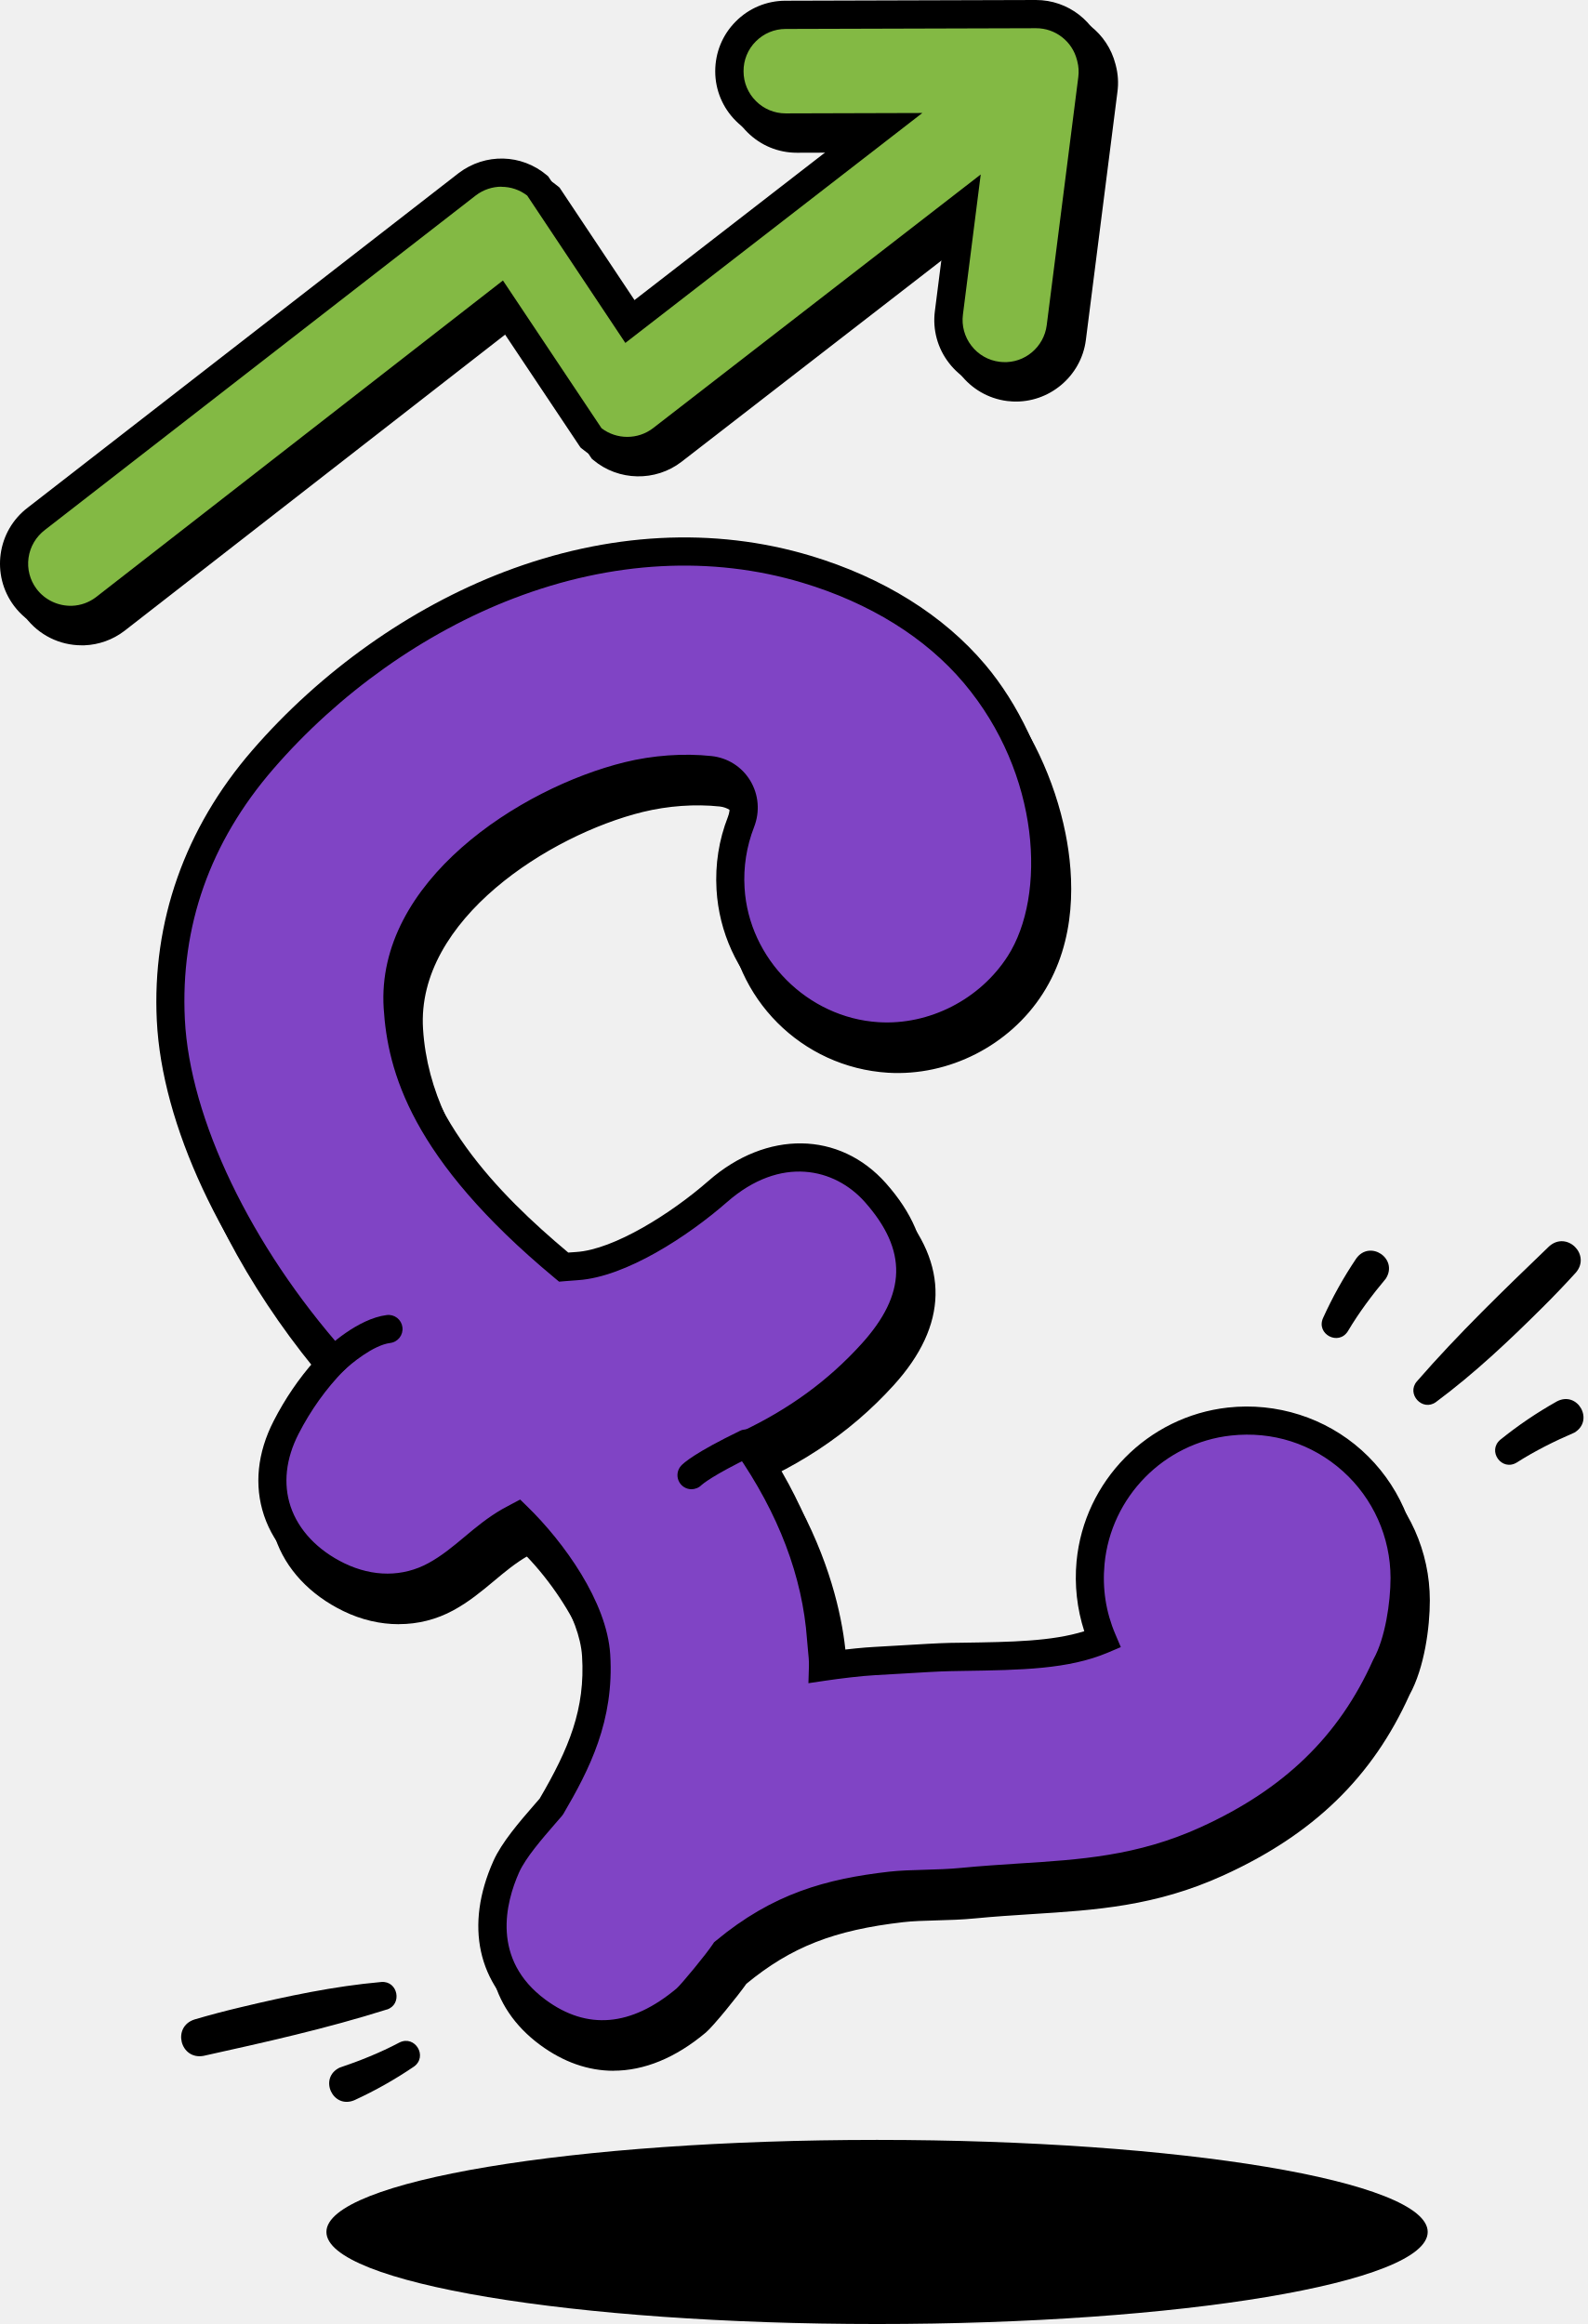
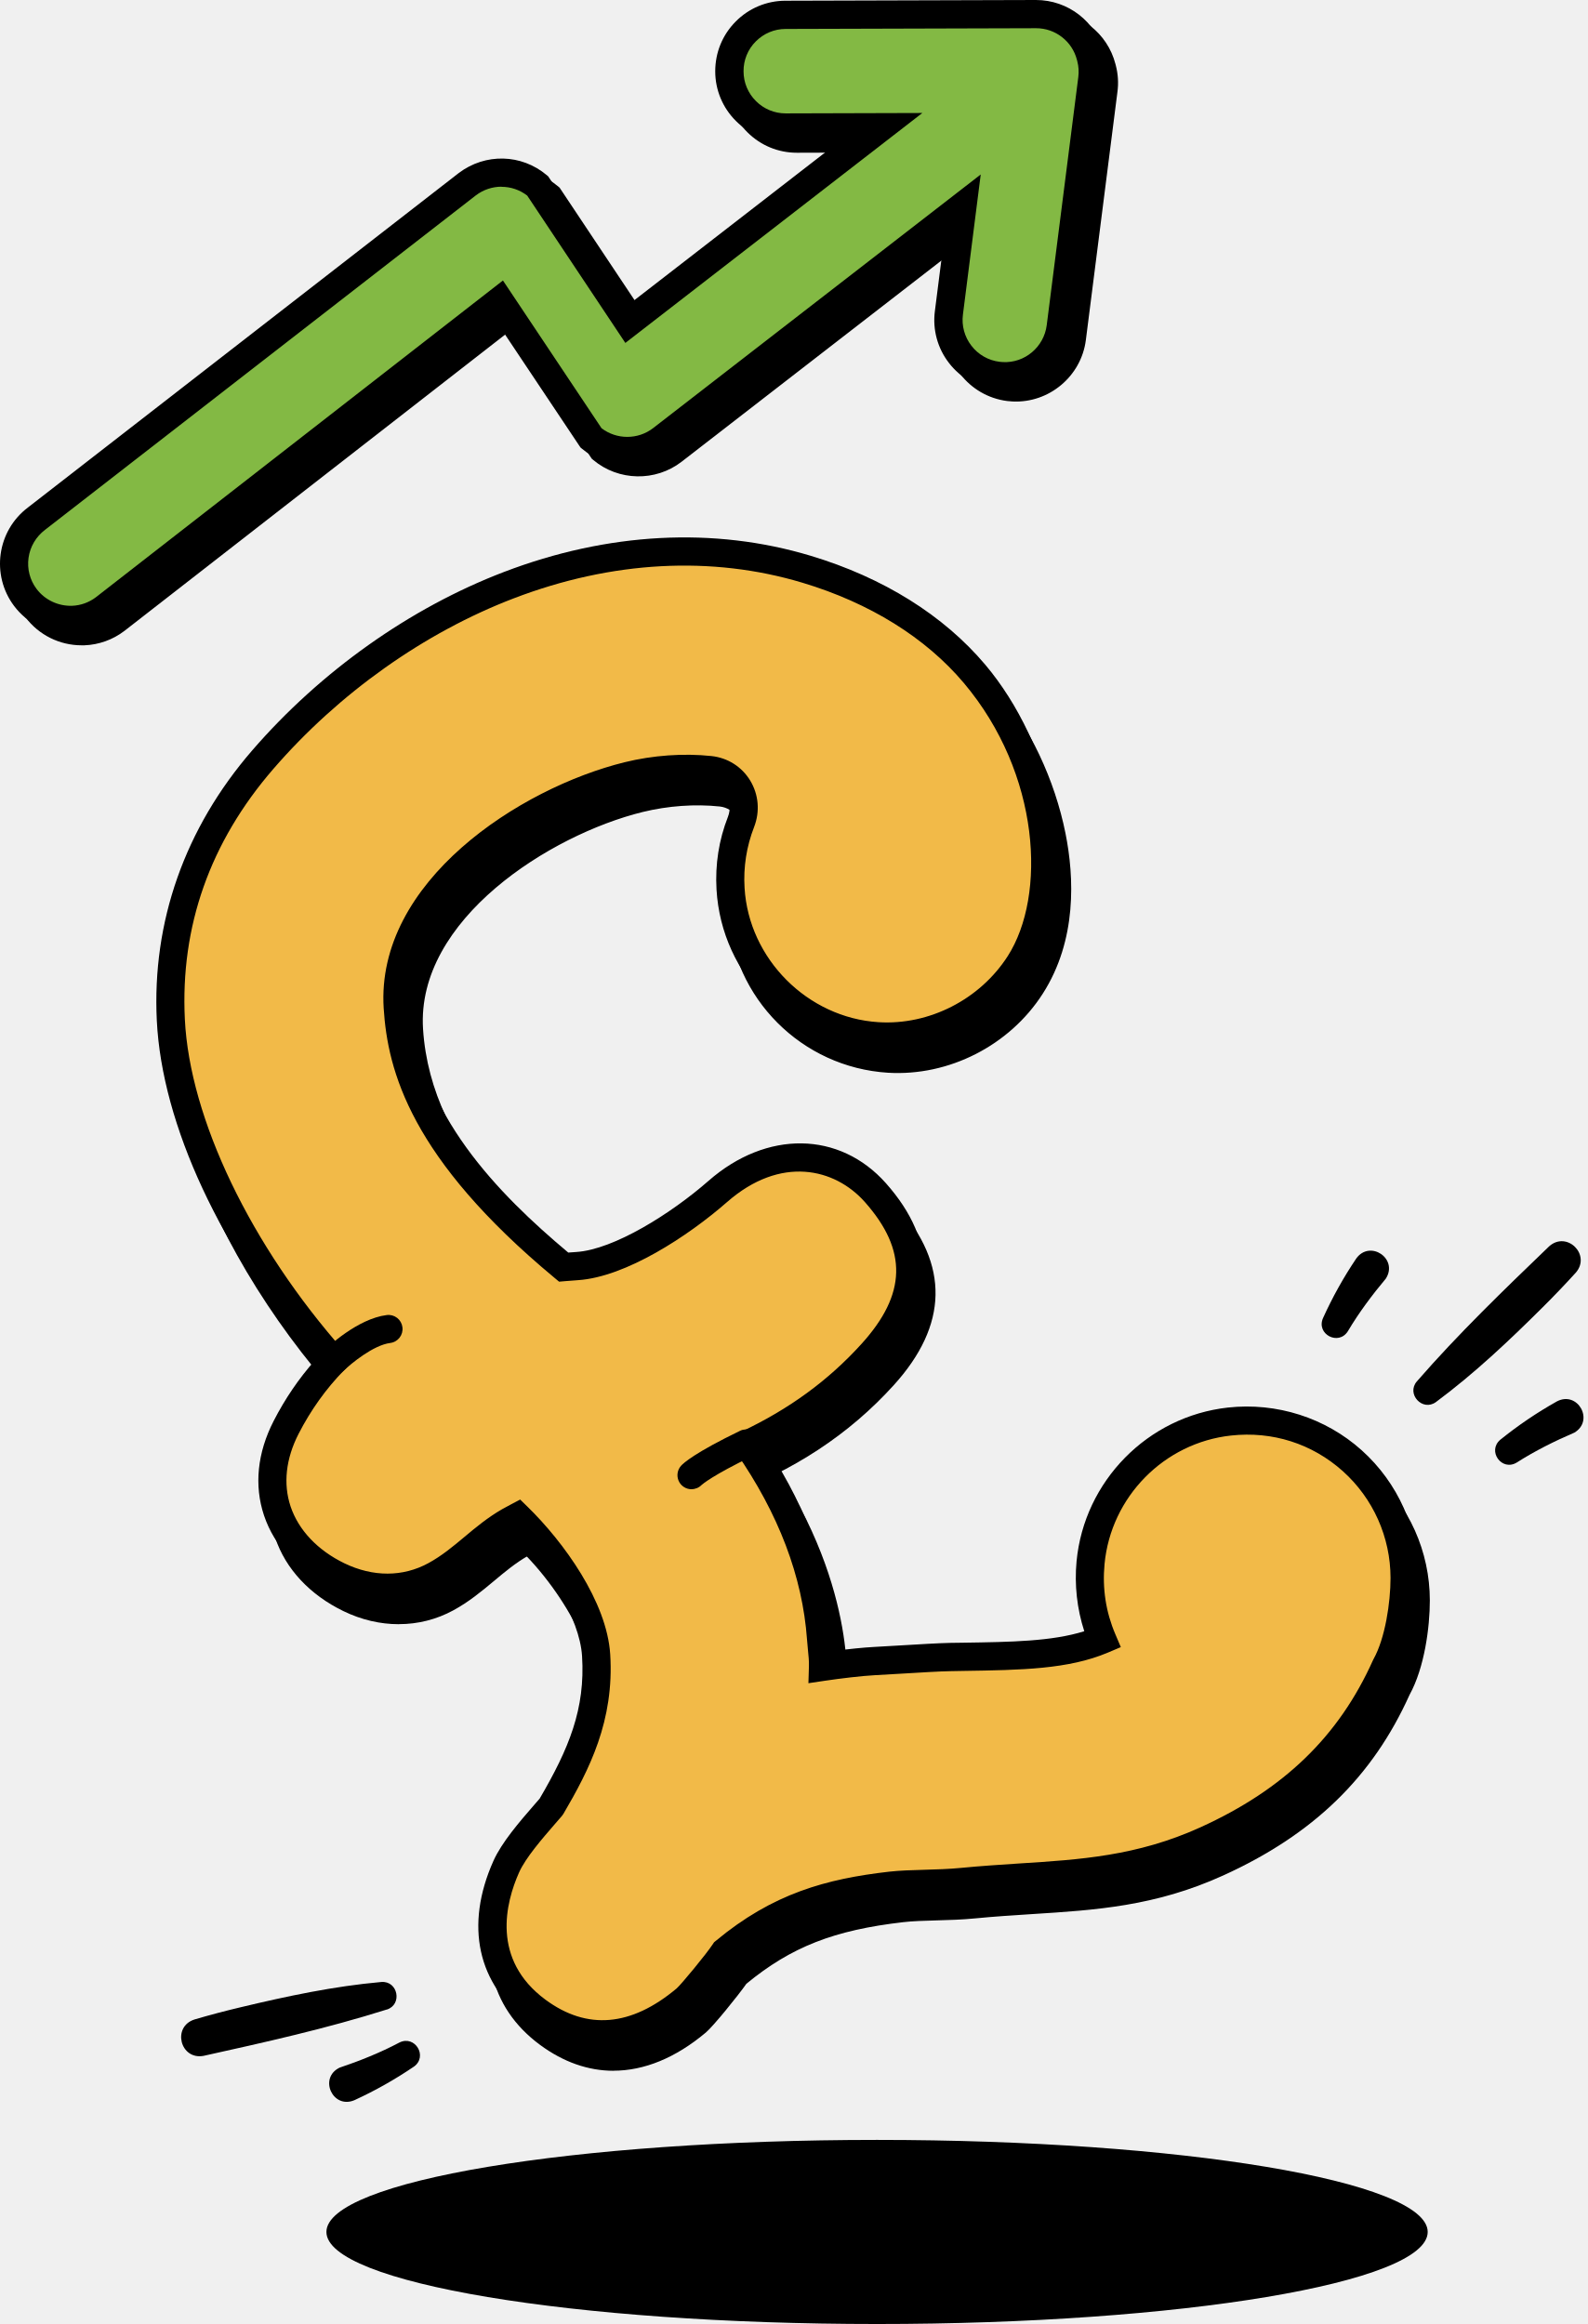
<svg xmlns="http://www.w3.org/2000/svg" width="282" height="413" fill="none" viewBox="0 0 282 413">
  <path fill="#000" d="M253.679 396.642c0-9.034-43.803-16.358-97.84-16.358s-97.84 7.324-97.84 16.358 43.802 16.359 97.84 16.359c54.037 0 97.84-7.324 97.84-16.359" />
  <path fill="#000" d="m195.829 12.247-.06-.24a10.01 10.01 0 0 0-9.715-7.514l-44.473.13c-5.522.02-9.995 4.512-9.975 10.035s4.513 10.005 10.035 9.975l16.889-.05L113.707 59.3 97.539 35.028a10.005 10.005 0 0 0-12.466-.32l-76.6 59.47c-4.412 3.332-5.282 9.605-1.95 14.018a10 10 0 0 0 8.364 3.972 9.9 9.9 0 0 0 5.643-2.011l70.236-54.668 16.238 24.332a10 10 0 0 0 12.556.25l53.427-41.381-2.401 18.9c-.7 5.482 3.182 10.495 8.665 11.185.26.03.51.06.77.07 5.173.26 9.755-3.511 10.415-8.734l5.613-44.113c.16-1.25.08-2.53-.24-3.751z" />
  <path fill="#000" d="M14.517 114.679a12.48 12.48 0 0 1-9.985-4.973 12.4 12.4 0 0 1-2.402-9.265 12.4 12.4 0 0 1 4.853-8.254l76.569-59.45c4.712-3.552 11.115-3.392 15.608.38l.27.23.2.3 14.678 22.031 36.898-28.564-9.544.03h-.07c-3.302 0-6.414-1.28-8.775-3.622a12.42 12.42 0 0 1-3.702-8.844c-.02-6.894 5.573-12.527 12.466-12.547l44.473-.13h.04a12.49 12.49 0 0 1 12.106 9.395l.06.23c.401 1.54.501 3.112.291 4.692l-5.613 44.113c-.821 6.443-6.554 11.236-13.027 10.915-.32-.02-.63-.04-.95-.08-6.844-.87-11.706-7.143-10.836-13.987l1.641-12.906-48.655 37.679c-4.622 3.582-11.226 3.452-15.698-.31l-.27-.23L90.195 59.12l-68.114 53.017a12.5 12.5 0 0 1-7.084 2.542zm76.589-79.501a7.55 7.55 0 0 0-4.523 1.52L10.014 96.15c-1.62 1.23-2.661 2.992-2.931 4.973a7.48 7.48 0 0 0 1.44 5.562c1.481 1.961 3.853 3.062 6.284 2.982a7.45 7.45 0 0 0 4.232-1.511l72.337-56.299 17.519 26.254c2.681 2.05 6.473 2.06 9.164-.02l58.21-45.073-3.161 24.893c-.521 4.102 2.391 7.874 6.493 8.394.19.02.38.04.58.05 3.922.21 7.324-2.681 7.814-6.544l5.613-44.112c.12-.95.06-1.891-.17-2.811l-.06-.23a7.5 7.5 0 0 0-7.264-5.643h-.02l-44.472.13c-4.133.01-7.494 3.391-7.484 7.524a7.43 7.43 0 0 0 2.221 5.312 7.42 7.42 0 0 0 5.253 2.171h.04l24.252-.07-52.767 40.861L95.698 36.76a7.45 7.45 0 0 0-4.562-1.561z" />
  <path fill="#83B944" d="m193.828 10.246-.06-.24a10.01 10.01 0 0 0-9.715-7.514l-44.473.13c-5.522.02-9.995 4.512-9.975 10.035s4.513 10.005 10.036 9.975l16.888-.05L111.706 57.3 95.538 33.027a10.005 10.005 0 0 0-12.466-.32l-76.6 59.47c-4.412 3.332-5.282 9.605-1.95 14.017a10 10 0 0 0 8.364 3.973 9.9 9.9 0 0 0 5.643-2.012l70.236-54.667 16.238 24.332a10 10 0 0 0 12.556.25l53.428-41.381-2.402 18.9c-.7 5.482 3.182 10.495 8.665 11.185.26.03.51.06.77.07 5.173.26 9.755-3.511 10.415-8.734l5.613-44.113c.16-1.25.08-2.53-.24-3.751z" />
  <path fill="#000" d="M12.516 112.678a12.53 12.53 0 0 1-9.996-4.973c-4.152-5.503-3.061-13.357 2.442-17.519l76.569-59.45c4.712-3.552 11.115-3.392 15.608.38l.27.23.2.3 14.678 22.031 36.888-28.564-9.545.03h-.07a12.36 12.36 0 0 1-8.774-3.622 12.42 12.42 0 0 1-3.702-8.844c0-3.342 1.281-6.484 3.642-8.855A12.42 12.42 0 0 1 139.56.13L184.033 0h.04a12.49 12.49 0 0 1 12.106 9.395l.06.23c.401 1.54.501 3.121.301 4.692l-5.613 44.113c-.821 6.443-6.554 11.236-13.027 10.915-.32-.02-.63-.04-.96-.08a12.4 12.4 0 0 1-8.315-4.752 12.4 12.4 0 0 1-2.511-9.235l1.641-12.906L119.1 80.05c-4.622 3.582-11.226 3.452-15.698-.31l-.27-.23-.2-.3-14.748-22.092-68.115 53.017a12.5 12.5 0 0 1-7.083 2.542zm76.589-79.501a7.55 7.55 0 0 0-4.523 1.52L8.013 94.149c-1.62 1.23-2.661 2.992-2.941 4.973a7.45 7.45 0 0 0 1.44 5.552c1.481 1.961 3.843 3.052 6.284 2.982a7.5 7.5 0 0 0 4.232-1.511l72.337-56.299L106.884 76.1c2.681 2.05 6.473 2.06 9.164-.02l58.21-45.073-3.161 24.893a7.46 7.46 0 0 0 1.51 5.542 7.44 7.44 0 0 0 4.983 2.852c.19.02.38.04.58.05 3.912.22 7.324-2.682 7.814-6.544l5.613-44.112a7.4 7.4 0 0 0-.18-2.811l-.06-.23a7.49 7.49 0 0 0-7.264-5.633h-.02l-44.473.13c-2.001 0-3.881.79-5.302 2.21a7.4 7.4 0 0 0-2.181 5.313 7.43 7.43 0 0 0 2.221 5.313 7.42 7.42 0 0 0 5.252 2.171h.04l24.253-.07-52.767 40.861-17.439-26.183a7.45 7.45 0 0 0-4.562-1.561z" />
  <path fill="#000" d="M251.588 284.425c0-16.488-14.268-29.645-31.136-27.794-13.027 1.431-23.442 12.036-24.673 25.083-.46 4.882.34 9.535 2.101 13.667-7.033 2.971-15.638 2.901-27.014 3.091-3.011.05-9.534.51-13.426.711-2.582.13-6.464.61-9.195 1.02.05-1.621-.22-3.252-.35-5.032-1.741-24.183-18.82-45.164-36.229-58.45-19.13-14.598-37.539-30.886-38.99-53.698-1.33-20.93 23.172-36.759 40.911-41.131 4.532-1.12 9.675-1.571 14.578-1.04 4.462.48 7.143 5.032 5.502 9.214a27.85 27.85 0 0 0-1.861 11.866c.821 13.968 12.177 25.363 26.144 26.224 9.995.62 19.82-4.472 25.223-12.887 9.735-15.177 2.811-38.679-8.014-51.506-7.714-9.145-18.49-15.168-29.836-18.59-35.528-10.685-73.357 6.924-96.649 33.848-11.346 13.106-17.189 28.835-16.328 46.253 1.41 28.515 26.623 65.484 55.318 83.203 8.124 5.022 19.59 19.14 20.25 29.685s-2.911 18.289-7.984 26.944c-2.581 3.021-6.433 7.173-7.974 10.635-4.312 9.635-3.162 19.27 5.493 25.663 8.654 6.394 17.829 5.083 26.393-2.101 1.051-.88 5.753-6.623 6.934-8.434 9.085-7.564 17.619-10.375 29.485-11.746 3.522-.4 8.424-.24 12.696-.67 15.208-1.511 28.205-.531 43.353-7.414 14.007-6.363 25.012-15.548 31.926-30.966 2.261-4.032 3.342-10.695 3.342-15.648z" />
  <path fill="#000" d="M109.015 367.999c-4.482 0-8.895-1.531-13.047-4.593-9.135-6.743-11.426-17.209-6.293-28.704 1.48-3.312 4.662-6.974 7.214-9.916.35-.4.68-.79 1-1.16 5.223-8.925 8.124-15.958 7.534-25.323-.47-7.504-9.085-21.541-19.07-27.714-29.735-18.36-55.078-56.589-56.499-85.204-.87-17.609 4.983-34.207 16.93-48.014 12.185-14.087 28.073-25.353 44.732-31.726 18.459-7.064 37.309-8.065 54.528-2.882 12.876 3.872 23.602 10.575 31.026 19.37 5.883 6.984 10.355 16.448 12.256 25.993 1.541 7.714 2.081 18.92-4.052 28.475-5.893 9.194-16.669 14.687-27.484 14.037-15.338-.951-27.584-13.227-28.485-28.565-.26-4.462.42-8.814 2.031-12.926.501-1.291.39-2.692-.31-3.842a4.2 4.2 0 0 0-3.131-1.981c-4.373-.47-9.235-.12-13.718.98-16.458 4.062-40.24 19.12-39.01 38.55 1.411 22.161 20.361 38.39 38.01 51.866 31.386 23.963 36.469 50.126 37.199 60.261.04.571.1 1.111.15 1.651.02.24.05.47.07.71 2.231-.29 4.763-.56 6.694-.66 1.32-.07 2.951-.17 4.642-.27 3.362-.2 6.833-.41 8.874-.45l2.192-.03c8.744-.13 15.878-.25 21.641-2.041a31 31 0 0 1-1.371-12.417c1.351-14.277 12.656-25.763 26.894-27.334 8.654-.95 17.328 1.811 23.762 7.584a30.5 30.5 0 0 1 10.135 22.692c0 4.732-.941 11.946-3.602 16.768-6.593 14.638-17.119 24.843-33.137 32.117-12.036 5.473-22.671 6.143-33.917 6.853-3.312.21-6.724.431-10.225.771-2.222.22-4.543.29-6.794.35-2.161.06-4.212.12-5.863.31-12.326 1.421-19.93 4.392-27.904 10.956-1.461 2.091-5.893 7.563-7.194 8.654-5.383 4.522-10.965 6.794-16.438 6.794zm14.587-263.485c-9.955 0-20.17 1.941-30.285 5.813-15.908 6.083-31.086 16.859-42.742 30.325-11.246 12.997-16.538 27.965-15.718 44.493 1.35 27.174 25.633 63.593 54.128 81.202 8.444 5.212 20.69 19.78 21.431 31.656.74 11.816-3.712 20.49-8.325 28.364l-.26.36q-.555.646-1.17 1.351c-2.342 2.692-5.253 6.043-6.424 8.675-2.4 5.382-4.992 15.477 4.693 22.631 7.383 5.453 15.217 4.773 23.292-2.001.81-.7 5.322-6.163 6.443-7.884l.21-.32.29-.24c10.145-8.445 19.65-11.026 30.806-12.307 1.871-.21 4.022-.28 6.293-.34 2.161-.06 4.402-.13 6.443-.33 3.582-.35 7.044-.57 10.396-.79 10.785-.681 20.96-1.321 32.166-6.414 14.868-6.753 24.623-16.188 30.686-29.705l.1-.2c2.071-3.702 3.021-10.075 3.021-14.427a25.53 25.53 0 0 0-8.474-18.97c-5.463-4.892-12.526-7.144-19.88-6.333-11.886 1.301-21.331 10.905-22.462 22.832-.41 4.332.231 8.524 1.911 12.456l.981 2.311-2.311.981c-7.024 2.961-15.288 3.091-25.763 3.251l-2.182.04c-1.931.03-5.502.25-8.654.441-1.711.1-3.352.2-4.682.27-2.452.13-6.264.59-8.945.99l-2.961.44.09-2.991c.03-.931-.07-1.931-.18-2.992a48 48 0 0 1-.161-1.791c-.68-9.454-5.482-33.917-35.248-56.639-18.529-14.147-38.43-31.266-39.97-55.528-1.43-22.521 24.162-39.12 42.802-43.722 5.022-1.241 10.515-1.631 15.448-1.101 2.881.31 5.383 1.901 6.873 4.352 1.511 2.502 1.771 5.503.691 8.255a25.4 25.4 0 0 0-1.691 10.805c.74 12.607 11.195 23.092 23.802 23.872 9.025.551 18.029-4.052 22.962-11.746 6.883-10.735 5.853-32.346-7.814-48.544-6.794-8.055-16.699-14.208-28.645-17.8-6.773-2.041-13.827-3.051-21.011-3.051" />
  <path fill="#000" d="M128.054 263.516c-6.363 2.371-13.066 4.062-19.93 5.283-5.433.97-10.575 2.641-15.628 5.563-4.912 2.841-8.154 6.883-13.146 9.614-5.463 2.982-11.696 2.772-17.23.081-10.254-4.973-14.957-15.338-9.284-26.384 10.095-19.67 29.135-27.214 51.726-28.685 8.045-.53 18.99-8.004 24.983-13.256 8.705-7.624 20.331-8.445 28.004.21 7.674 8.654 9.085 17.859-.62 28.554-8.144 8.975-18.029 14.978-28.875 19.02" />
  <path fill="#000" d="M70.855 288.638c-3.281 0-6.633-.77-9.825-2.321-5.983-2.901-10.295-7.524-12.126-13.026-1.78-5.313-1.18-11.106 1.71-16.749 9.486-18.469 27.075-28.294 53.788-30.045 6.724-.441 16.899-6.864 23.502-12.647 10.326-9.034 23.282-8.854 31.526.43 9.275 10.466 9.065 21.201-.64 31.897-7.894 8.704-17.659 15.138-29.855 19.68-6.163 2.291-12.817 4.062-20.36 5.403-5.623 1-10.326 2.671-14.818 5.262-2.191 1.261-4.042 2.812-5.993 4.443-2.171 1.81-4.412 3.681-7.204 5.202a20.1 20.1 0 0 1-9.695 2.461zm73.138-76.439c-4.002 0-8.415 1.581-12.797 5.423-6.913 6.053-17.989 13.317-26.473 13.877-24.803 1.621-41.051 10.566-49.666 27.334-2.271 4.412-2.751 8.865-1.42 12.877 1.41 4.212 4.802 7.804 9.564 10.115 5.083 2.471 10.396 2.461 14.938-.03 2.361-1.291 4.322-2.922 6.393-4.652 2.031-1.691 4.132-3.452 6.704-4.933 4.942-2.851 10.315-4.762 16.438-5.853 7.244-1.291 13.617-2.981 19.49-5.173 11.426-4.252 20.55-10.255 27.894-18.349 8.024-8.854 8.214-16.628.601-25.223-2.872-3.241-7.004-5.403-11.686-5.403z" />
-   <path fill="#8044C5" d="M218.451 252.629c-13.027 1.431-23.442 12.036-24.673 25.083-.46 4.882.34 9.534 2.101 13.667-7.033 2.971-15.638 2.901-27.014 3.091-3.011.05-9.535.51-13.427.711-2.581.13-6.463.61-9.194 1.02.05-1.621-.22-3.252-.35-5.033-.911-12.586-5.973-24.292-13.067-34.507 8.184-3.872 15.678-9.085 22.091-16.158 9.705-10.696 8.294-19.901.621-28.555-7.674-8.654-19.3-7.834-28.005-.21-6.003 5.253-16.938 12.736-24.983 13.257-.8.05-1.6.12-2.401.18-15.328-12.727-28.264-27.184-29.475-46.154-1.33-20.93 23.172-36.759 40.911-41.131 4.532-1.12 9.675-1.571 14.578-1.04 4.462.48 7.143 5.032 5.502 9.214a27.85 27.85 0 0 0-1.861 11.866c.821 13.968 12.177 25.363 26.144 26.224 9.995.62 19.82-4.472 25.223-12.887 9.735-15.177 2.811-38.68-8.014-51.506-7.714-9.145-18.49-15.168-29.836-18.59-35.528-10.685-73.357 6.924-96.65 33.848-11.345 13.106-17.188 28.834-16.327 46.253.95 19.17 12.666 42.152 28.944 60.541-3.261 3.352-6.113 7.274-8.474 11.866-5.673 11.036-.97 21.401 9.285 26.384 5.533 2.681 11.766 2.901 17.229-.08 4.982-2.722 8.234-6.774 13.146-9.615.49-.28.99-.55 1.481-.811 6.743 6.584 13.447 16.609 13.947 24.593.661 10.545-2.911 18.289-7.984 26.944-2.581 3.021-6.433 7.173-7.974 10.635-4.312 9.635-3.162 19.27 5.493 25.663 8.654 6.394 17.829 5.083 26.393-2.101 1.051-.88 5.753-6.623 6.934-8.434 9.085-7.564 17.619-10.375 29.485-11.746 3.522-.4 8.424-.24 12.696-.67 15.208-1.511 28.205-.531 43.353-7.414 14.007-6.363 25.012-15.548 31.926-30.966 2.261-4.032 3.342-10.695 3.342-15.648 0-16.488-14.268-29.645-31.136-27.794z" />
+   <path fill="#F2BA48" d="M218.451 252.629c-13.027 1.431-23.442 12.036-24.673 25.083-.46 4.882.34 9.534 2.101 13.667-7.033 2.971-15.638 2.901-27.014 3.091-3.011.05-9.535.51-13.427.711-2.581.13-6.463.61-9.194 1.02.05-1.621-.22-3.252-.35-5.033-.911-12.586-5.973-24.292-13.067-34.507 8.184-3.872 15.678-9.085 22.091-16.158 9.705-10.696 8.294-19.901.621-28.555-7.674-8.654-19.3-7.834-28.005-.21-6.003 5.253-16.938 12.736-24.983 13.257-.8.05-1.6.12-2.401.18-15.328-12.727-28.264-27.184-29.475-46.154-1.33-20.93 23.172-36.759 40.911-41.131 4.532-1.12 9.675-1.571 14.578-1.04 4.462.48 7.143 5.032 5.502 9.214a27.85 27.85 0 0 0-1.861 11.866c.821 13.968 12.177 25.363 26.144 26.224 9.995.62 19.82-4.472 25.223-12.887 9.735-15.177 2.811-38.68-8.014-51.506-7.714-9.145-18.49-15.168-29.836-18.59-35.528-10.685-73.357 6.924-96.65 33.848-11.345 13.106-17.188 28.834-16.327 46.253.95 19.17 12.666 42.152 28.944 60.541-3.261 3.352-6.113 7.274-8.474 11.866-5.673 11.036-.97 21.401 9.285 26.384 5.533 2.681 11.766 2.901 17.229-.08 4.982-2.722 8.234-6.774 13.146-9.615.49-.28.99-.55 1.481-.811 6.743 6.584 13.447 16.609 13.947 24.593.661 10.545-2.911 18.289-7.984 26.944-2.581 3.021-6.433 7.173-7.974 10.635-4.312 9.635-3.162 19.27 5.493 25.663 8.654 6.394 17.829 5.083 26.393-2.101 1.051-.88 5.753-6.623 6.934-8.434 9.085-7.564 17.619-10.375 29.485-11.746 3.522-.4 8.424-.24 12.696-.67 15.208-1.511 28.205-.531 43.353-7.414 14.007-6.363 25.012-15.548 31.926-30.966 2.261-4.032 3.342-10.695 3.342-15.648 0-16.488-14.268-29.645-31.136-27.794z" />
  <path fill="#000" d="M107.014 363.996c-4.482 0-8.895-1.531-13.047-4.592-9.135-6.744-11.426-17.209-6.293-28.705 1.48-3.301 4.652-6.963 7.204-9.905.35-.4.69-.79 1.01-1.16 5.223-8.925 8.124-15.959 7.534-25.323-.43-6.864-6.243-15.718-11.896-21.651-2.101 1.24-3.892 2.731-5.783 4.312-2.171 1.811-4.412 3.682-7.194 5.202-5.913 3.232-13.036 3.282-19.52.141-5.983-2.902-10.295-7.534-12.126-13.027-1.77-5.313-1.18-11.106 1.711-16.749 2.031-3.962 4.492-7.574 7.334-10.775-16.709-19.46-27.164-41.892-28.085-60.371-.87-17.599 4.983-34.208 16.929-48.015 12.186-14.087 28.074-25.352 44.733-31.726 18.459-7.063 37.309-8.064 54.528-2.881 12.876 3.872 23.602 10.565 31.026 19.37 5.883 6.973 10.355 16.448 12.256 25.993 1.541 7.714 2.081 18.92-4.052 28.474-5.893 9.195-16.679 14.688-27.484 14.038-15.338-.951-27.584-13.227-28.485-28.565-.26-4.462.42-8.814 2.031-12.927.5-1.29.39-2.691-.31-3.841a4.2 4.2 0 0 0-3.132-1.982c-4.372-.47-9.244-.12-13.717.981-16.458 4.062-40.24 19.12-39.01 38.55 1.201 18.929 15.318 33.277 27.795 43.732.47-.04.95-.07 1.42-.1 6.724-.44 16.899-6.864 23.502-12.646 10.326-9.035 23.282-8.855 31.527.43 9.274 10.465 9.064 21.201-.641 31.896-5.623 6.203-12.436 11.386-20.27 15.448 7.084 10.895 11.076 22.101 11.886 33.357.04.57.1 1.111.15 1.651.02.24.05.47.07.71 2.231-.29 4.763-.56 6.694-.66 1.33-.07 2.961-.17 4.662-.27 3.352-.2 6.823-.411 8.854-.451l2.182-.03c8.754-.13 15.888-.24 21.651-2.041a31 31 0 0 1-1.371-12.416c1.351-14.277 12.656-25.763 26.894-27.334 8.664-.95 17.328 1.811 23.762 7.584a30.5 30.5 0 0 1 10.135 22.692c0 4.732-.941 11.946-3.602 16.768-6.593 14.638-17.129 24.843-33.137 32.116-12.036 5.473-22.671 6.144-33.917 6.854-3.312.21-6.724.43-10.225.77-2.212.221-4.543.291-6.784.351-2.171.06-4.212.12-5.873.31-12.326 1.41-19.93 4.392-27.904 10.955-1.461 2.091-5.893 7.564-7.194 8.655-5.383 4.522-10.965 6.793-16.438 6.793zm-14.588-97.51 1.301 1.271c6.413 6.253 14.107 16.869 14.698 26.233.74 11.817-3.712 20.491-8.325 28.365l-.26.36c-.37.43-.76.891-1.18 1.361-2.332 2.691-5.243 6.043-6.424 8.664-2.4 5.383-4.992 15.478 4.693 22.632 7.383 5.453 15.217 4.772 23.292-2.001.81-.701 5.322-6.163 6.443-7.884l.21-.32.29-.24c10.145-8.445 19.65-11.026 30.806-12.307 1.871-.21 4.022-.28 6.293-.34 2.161-.06 4.392-.13 6.443-.33 3.582-.35 7.044-.57 10.396-.791 10.775-.68 20.96-1.32 32.166-6.413 14.868-6.753 24.623-16.188 30.686-29.705l.1-.2c2.071-3.702 3.021-10.075 3.021-14.427a25.52 25.52 0 0 0-8.474-18.97c-5.463-4.893-12.516-7.144-19.88-6.333-11.886 1.3-21.331 10.905-22.462 22.831-.41 4.332.231 8.525 1.911 12.457l.981 2.311-2.311.98c-7.024 2.962-15.298 3.092-25.773 3.252l-2.182.04c-1.921.03-5.492.25-8.634.44-1.711.1-3.362.2-4.702.27-2.452.13-6.264.591-8.945.991l-2.961.44.09-2.991c.03-.931-.07-1.931-.181-2.992-.06-.58-.12-1.181-.16-1.791-.8-11.166-5.052-22.361-12.626-33.257l-1.681-2.421 2.671-1.261c8.465-4.002 15.438-9.094 21.311-15.578 8.034-8.854 8.215-16.628.601-25.223-5.323-6.003-14.958-8.334-24.483.01-6.913 6.054-17.999 13.317-26.473 13.878-.791.05-1.571.11-2.352.18l-1.02.09-.79-.661c-25.573-21.241-29.666-36.768-30.376-47.924-1.43-22.522 24.172-39.12 42.802-43.722 5.022-1.241 10.515-1.631 15.448-1.101 2.881.31 5.383 1.901 6.873 4.352 1.511 2.501 1.761 5.503.691 8.264a25.4 25.4 0 0 0-1.691 10.806c.74 12.606 11.195 23.092 23.802 23.872 9.025.57 18.029-4.052 22.962-11.746 6.883-10.735 5.853-32.346-7.814-48.545-6.794-8.054-16.699-14.207-28.645-17.799-16.138-4.852-33.887-3.902-51.296 2.762-15.908 6.083-31.086 16.858-42.742 30.325-11.246 12.997-16.538 27.964-15.718 44.493.87 17.659 11.726 40.27 28.324 59.01l1.541 1.741-1.62 1.661c-3.162 3.241-5.874 7.033-8.045 11.265-2.26 4.413-2.751 8.865-1.42 12.877 1.41 4.212 4.802 7.804 9.564 10.115 5.093 2.461 10.396 2.451 14.938-.03 2.361-1.29 4.322-2.921 6.393-4.652 2.031-1.701 4.132-3.452 6.704-4.933.52-.3 1.04-.58 1.57-.85l1.611-.851z" />
  <path fill="#fff" d="M237.31 235.379s2.422-4.843 6.193-9.795z" />
  <path fill="#000" d="M235.069 234.259a72.7 72.7 0 0 1 5.903-10.595c2.431-3.412 7.524.01 5.273 3.552-2.441 2.911-4.803 6.073-6.744 9.345-1.65 2.651-5.662.55-4.432-2.302" />
  <path fill="#000" d="M266.585 255.851a72.7 72.7 0 0 1 10.045-6.804c3.702-1.951 6.714 3.402 3.112 5.543-3.492 1.501-7.024 3.262-10.235 5.313-2.672 1.631-5.303-2.051-2.922-4.052" />
  <path fill="#fff" d="M253.449 247.315s12.066-11.146 24.162-23.482z" />
  <path fill="#000" d="M251.758 245.485c7.363-8.464 15.428-16.228 23.492-23.992 3.151-2.822 7.504 1.491 4.742 4.672a169 169 0 0 1-5.853 6.123c-6.013 5.983-12.146 11.786-18.99 16.869-2.401 1.751-5.322-1.441-3.391-3.672" />
  <path fill="#fff" d="M72.226 365.138s-4.592 2.871-10.395 5.132z" />
  <path fill="#000" d="M73.547 367.259a72.7 72.7 0 0 1-10.565 5.963c-3.852 1.65-6.414-3.932-2.652-5.773 3.602-1.211 7.264-2.682 10.626-4.463 2.791-1.4 5.122 2.472 2.58 4.283" />
  <path fill="#fff" d="M68.234 354.662s-16.108 3.221-32.867 7.453z" />
  <path fill="#000" d="M68.724 357.113c-10.695 3.382-21.62 5.813-32.556 8.235-4.162.76-5.633-5.183-1.611-6.464 2.711-.8 5.443-1.52 8.194-2.171 8.254-1.971 16.509-3.732 25.003-4.492 2.961-.24 3.792 4.002.98 4.902" />
  <path fill="#8044C5" d="M59.31 241.814s5.192-5.063 9.714-5.633z" />
  <path fill="#000" d="M59.31 244.315c-.651 0-1.301-.25-1.791-.761a2.495 2.495 0 0 1 .05-3.531c.59-.581 5.942-5.673 11.145-6.324a2.49 2.49 0 0 1 2.792 2.171 2.5 2.5 0 0 1-2.171 2.792c-3.002.38-6.994 3.692-8.285 4.942a2.5 2.5 0 0 1-1.74.711" />
  <path fill="#8044C5" d="M122.872 262.155s1.521-1.671 9.715-5.633z" />
  <path fill="#000" d="M122.872 264.655a2.501 2.501 0 0 1-1.851-4.182c.43-.48 2.471-2.331 10.475-6.203a2.503 2.503 0 0 1 3.342 1.16c.6 1.241.08 2.742-1.161 3.342-7.073 3.412-8.854 4.983-9.014 5.123a2.5 2.5 0 0 1-1.791.75z" />
</svg>
